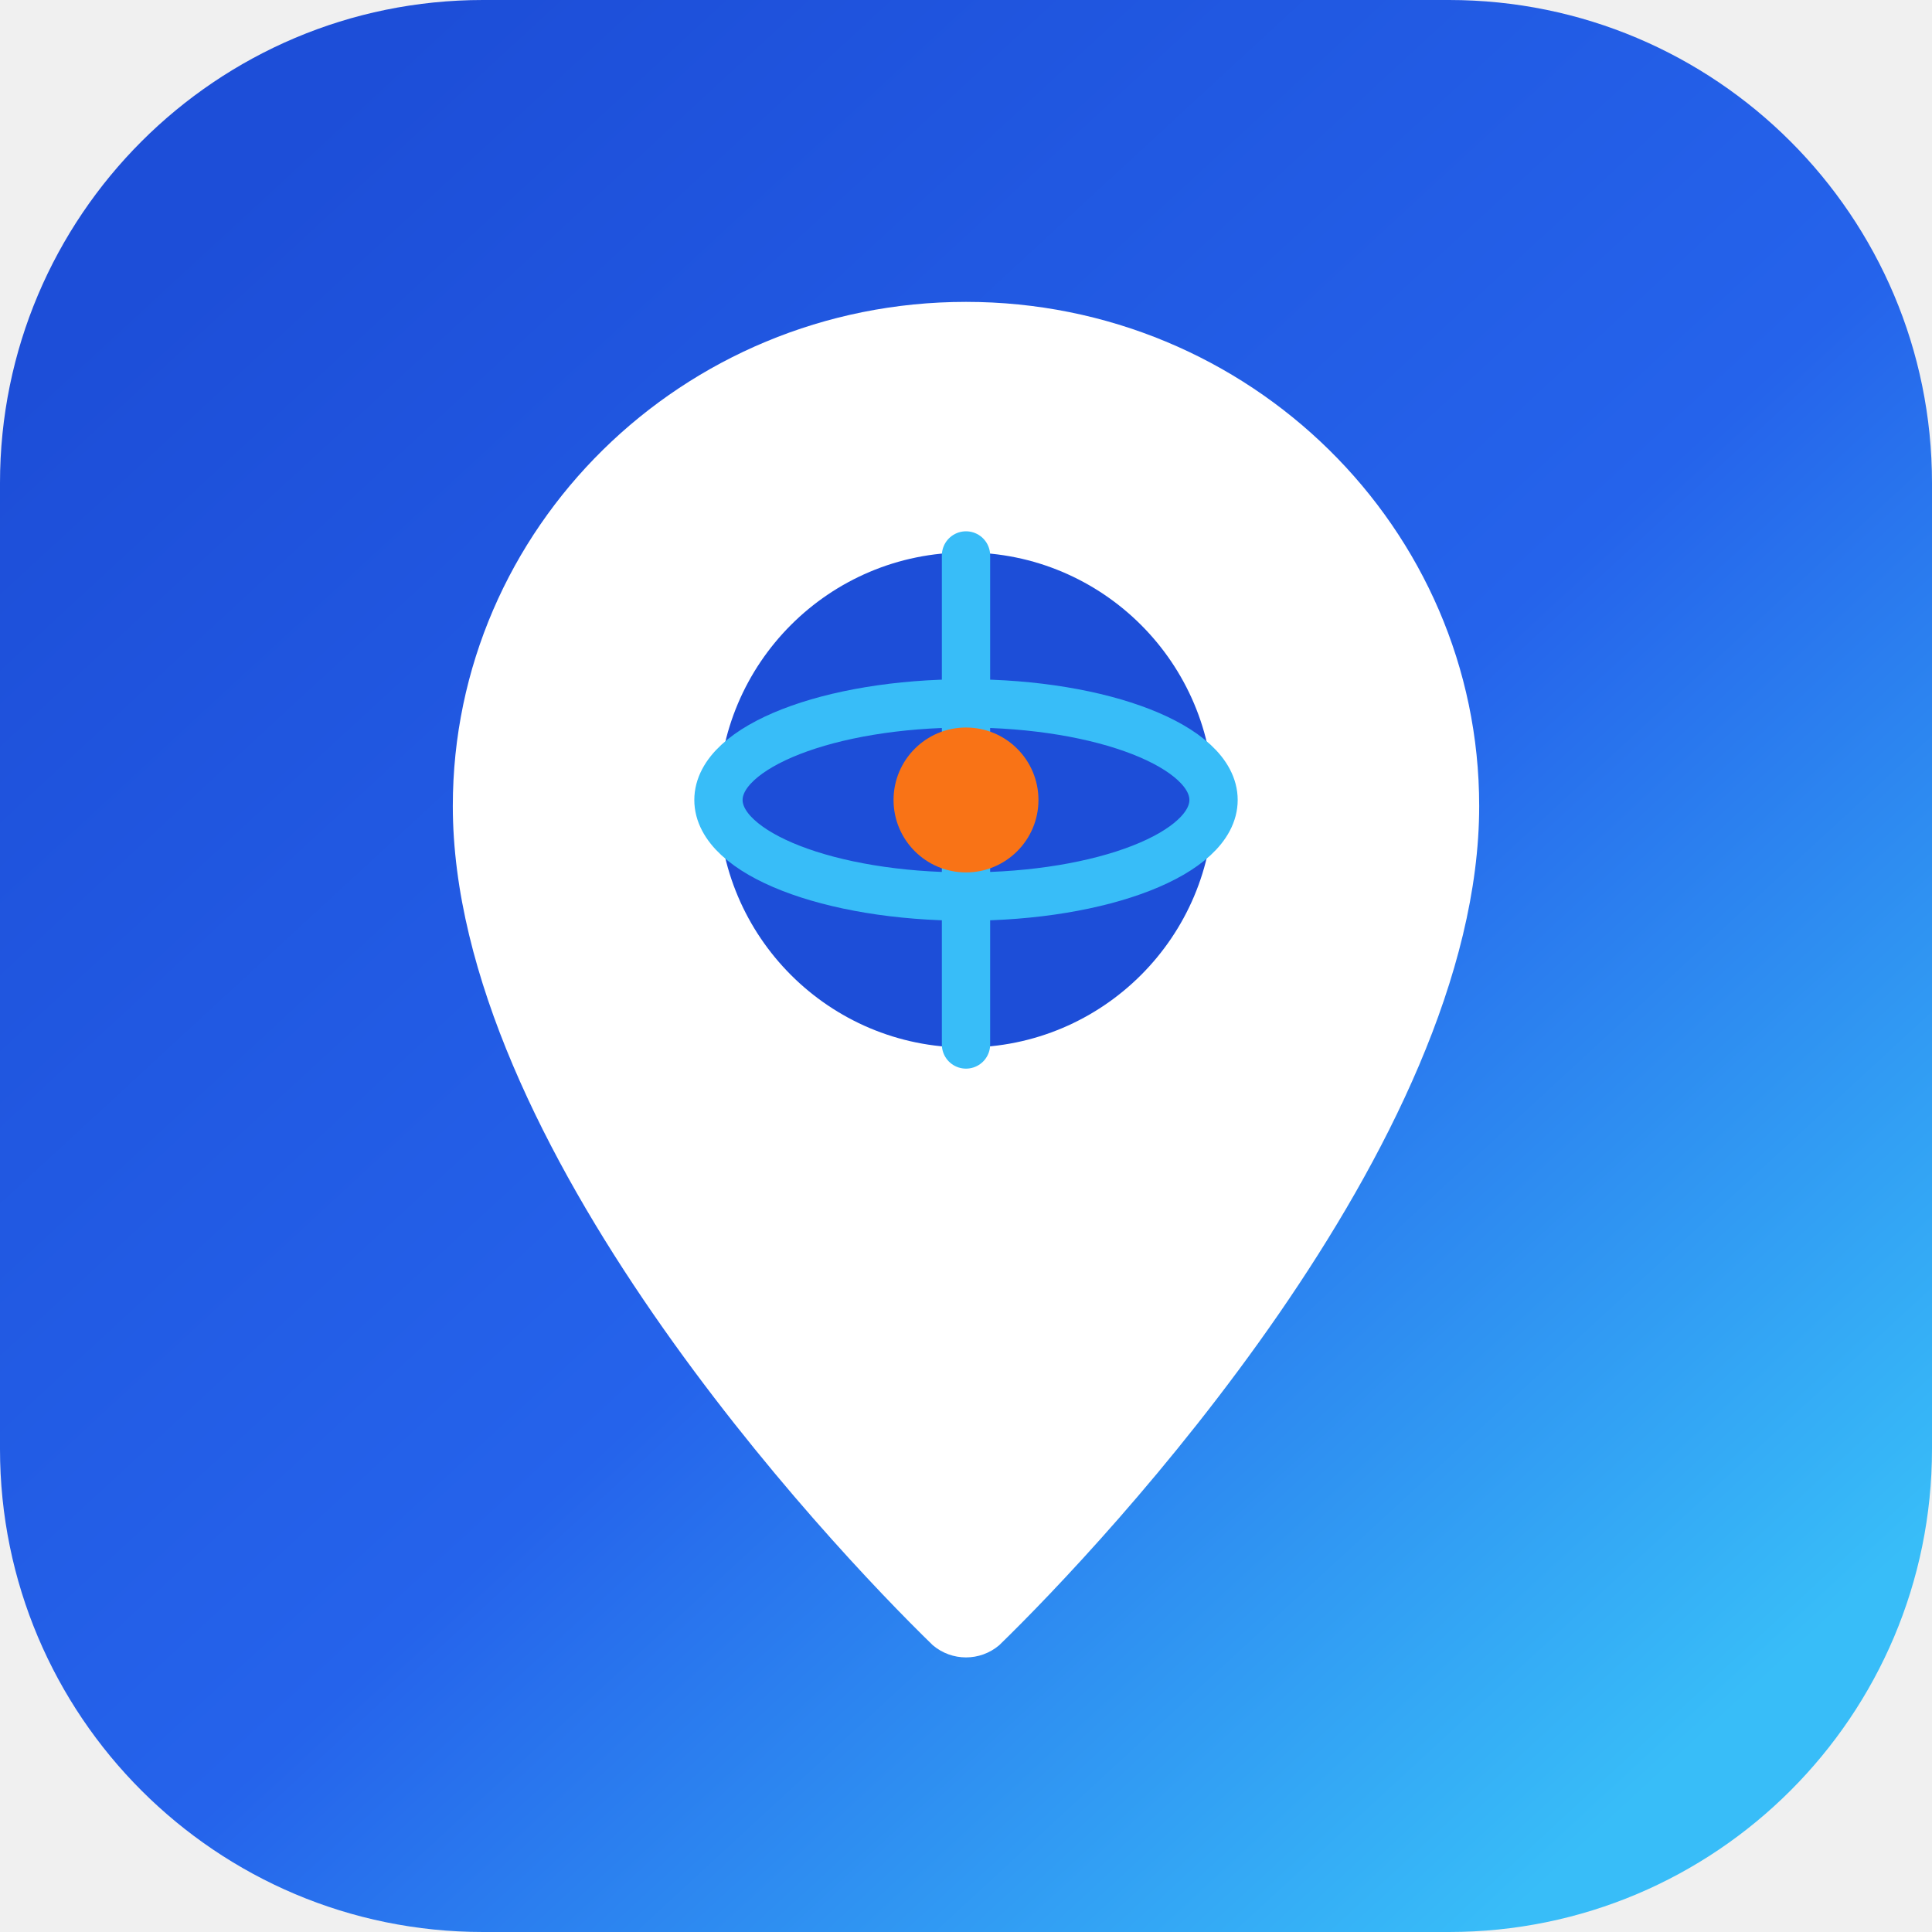
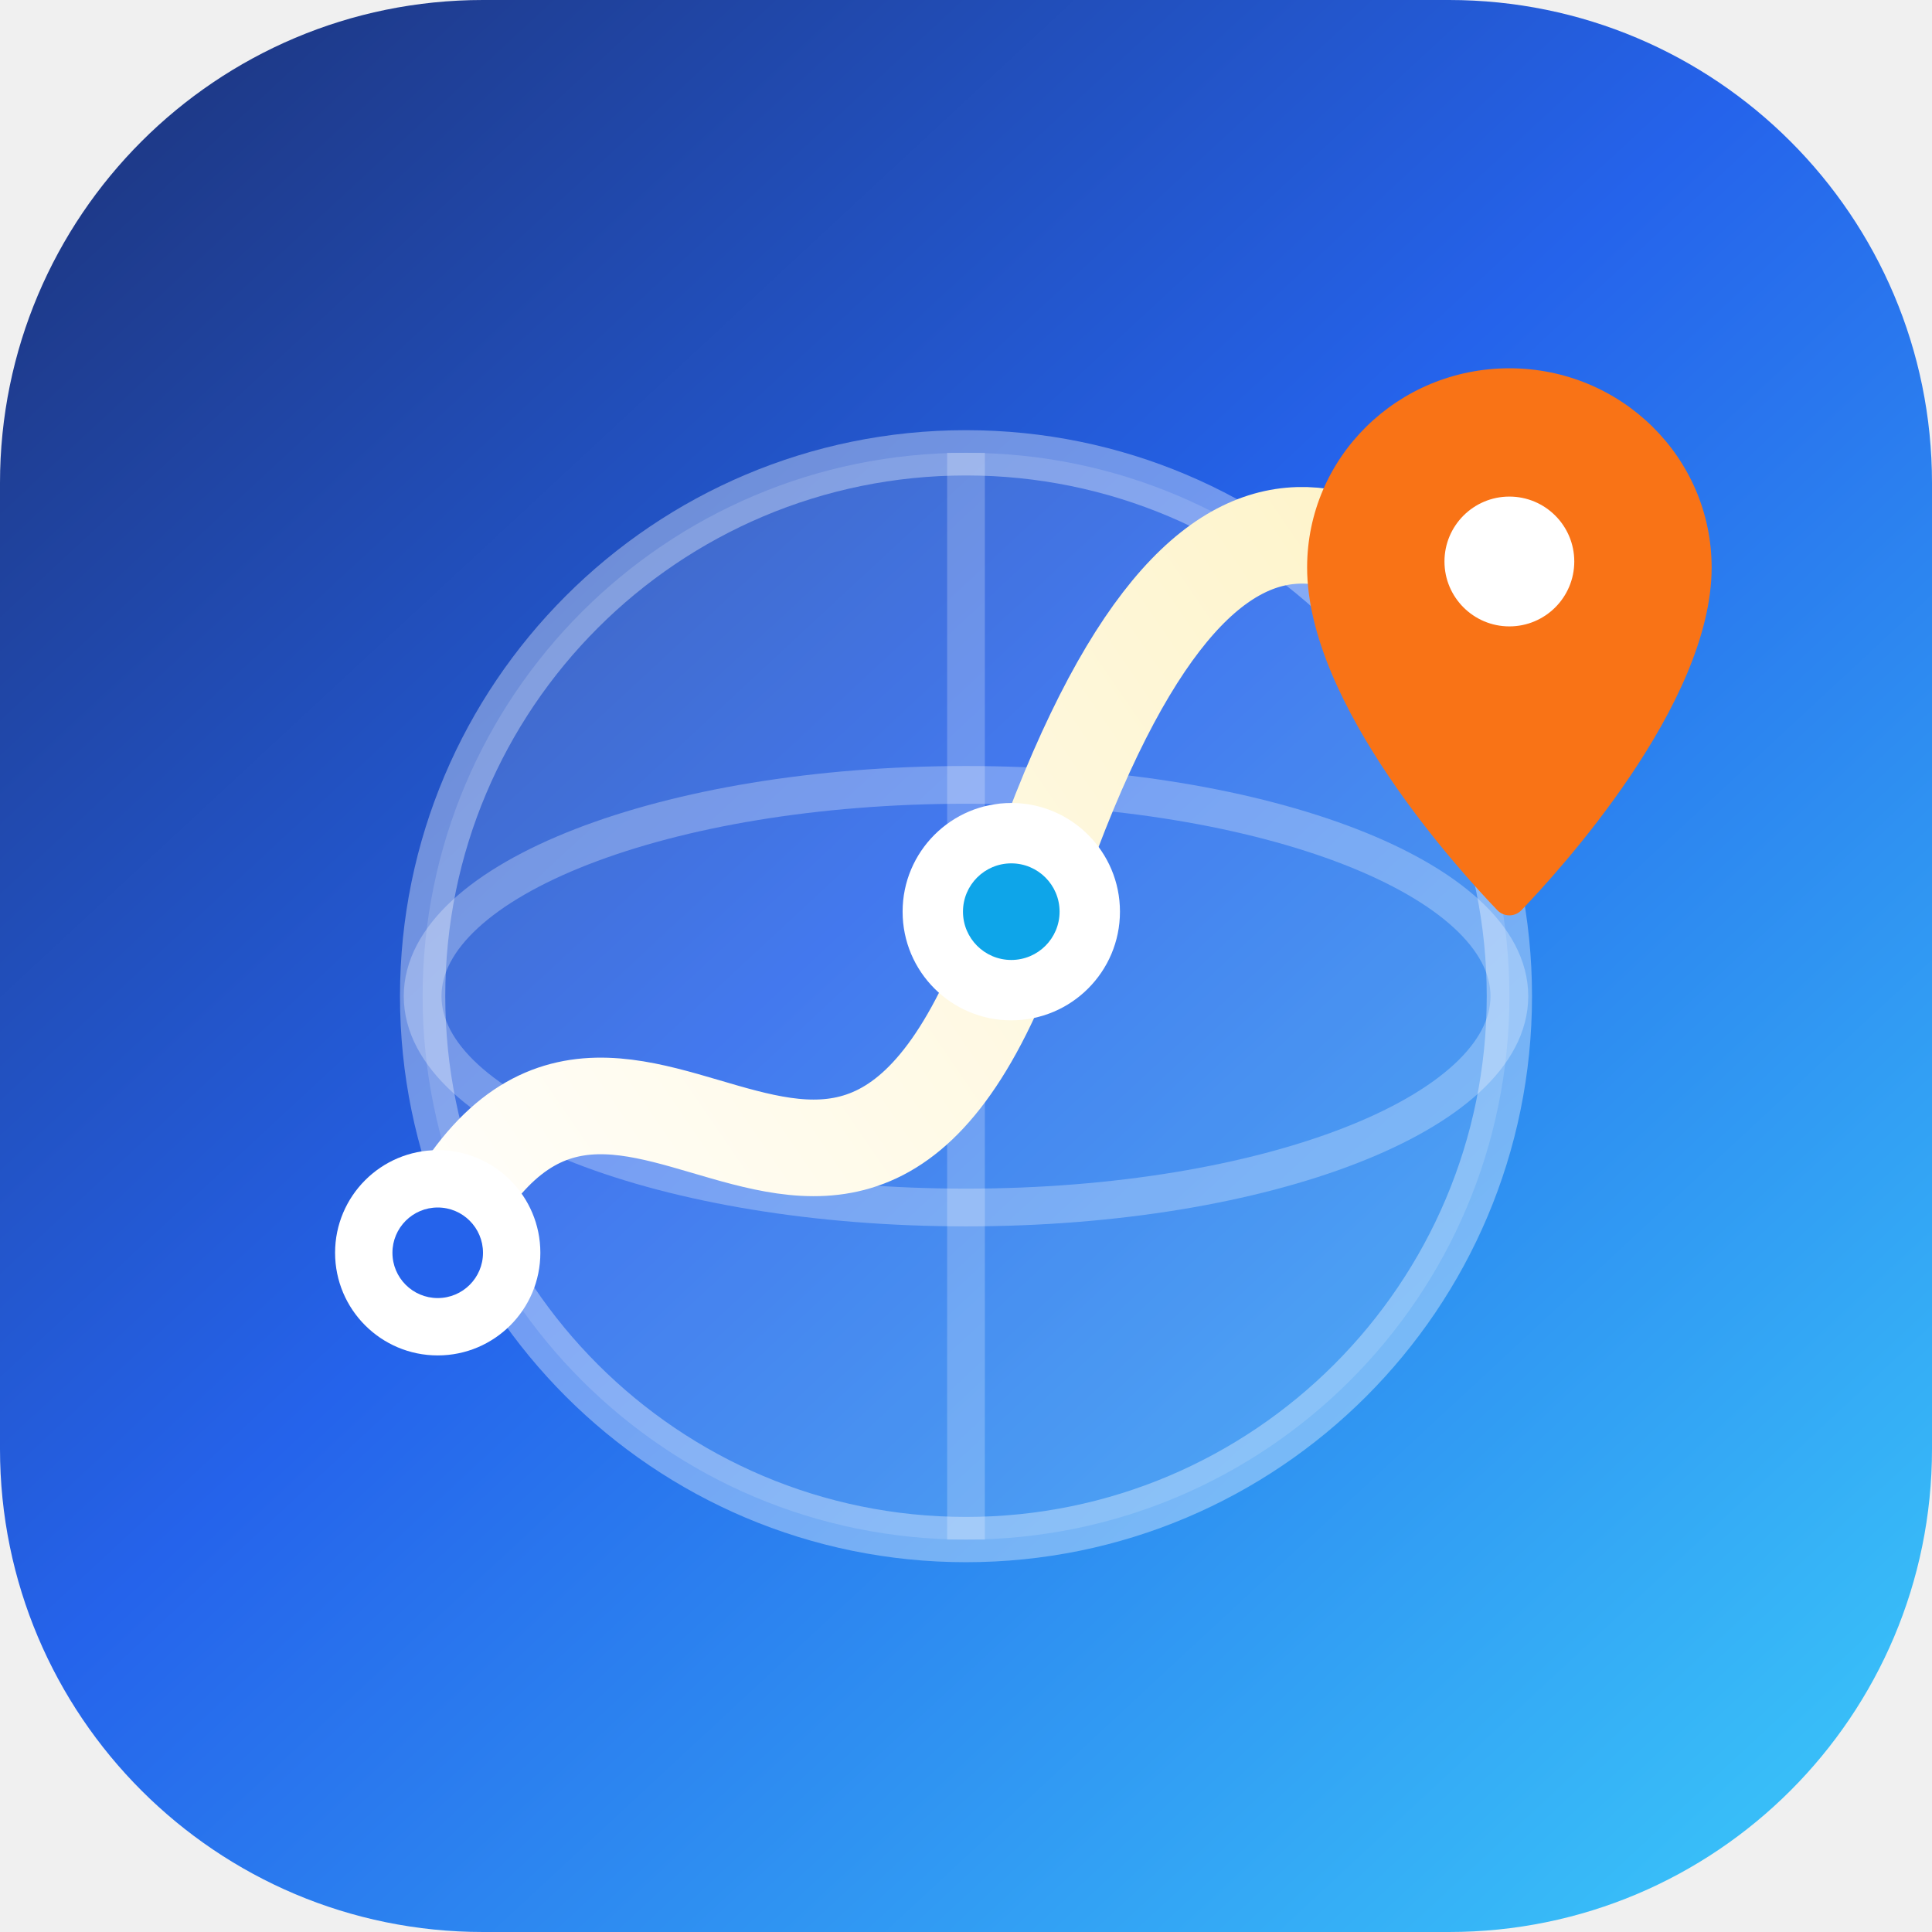
<svg xmlns="http://www.w3.org/2000/svg" width="64" height="64" viewBox="0 0 64 64" fill="none">
  <defs>
-     <linearGradient id="gi" x1="8" y1="6" x2="56" y2="58" gradientUnits="userSpaceOnUse">
-       <stop stop-color="#1D4ED8" />
-       <stop offset="0.55" stop-color="#2563EB" />
+     <linearGradient id="giBg" x1="6" y1="4" x2="58" y2="60" gradientUnits="userSpaceOnUse">
+       <stop stop-color="#1E3A8A" />
+       <stop offset="0.45" stop-color="#2563EB" />
      <stop offset="1" stop-color="#38BDF8" />
    </linearGradient>
+     <linearGradient id="giRoute" x1="12" y1="44" x2="50" y2="18" gradientUnits="userSpaceOnUse">
+       <stop stop-color="#FFFFFF" />
+       <stop offset="1" stop-color="#FEF3C7" />
+     </linearGradient>
  </defs>
-   <rect width="64" height="64" rx="16" fill="url(#gi)" />
-   <path fill="#FFFFFF" d="M32 10c-9.4 0-17 7.5-17 16.7 0 11.2 12.4 24.4 15.9 27.8a1.7 1.7 0 0 0 2.2 0C36.6 51.1 49 37.9 49 26.7 49 17.5 41.4 10 32 10Z" />
-   <circle cx="32" cy="26.5" r="8.2" fill="#1D4ED8" />
-   <ellipse cx="32" cy="26.5" rx="8.2" ry="3.2" stroke="#38BDF8" stroke-width="1.6" fill="none" />
-   <path d="M32 18.4v16.2" stroke="#38BDF8" stroke-width="1.6" stroke-linecap="round" />
-   <circle cx="32" cy="26.5" r="2.4" fill="#F97316" />
+   <rect width="64" height="64" rx="16" fill="url(#giBg)" />
+   <circle cx="32" cy="33" r="18" fill="#FFFFFF" fill-opacity="0.14" />
+   <circle cx="32" cy="33" r="18" stroke="#FFFFFF" stroke-opacity="0.35" stroke-width="1.5" />
+   <ellipse cx="32" cy="33" rx="18" ry="7" stroke="#FFFFFF" stroke-opacity="0.28" stroke-width="1.25" fill="none" />
+   <path d="M32 15v36" stroke="#FFFFFF" stroke-opacity="0.22" stroke-width="1.25" />
+   <path d="M14 42 C20 28, 28 48, 34 30 S46 18, 50 22" stroke="url(#giRoute)" stroke-width="3.2" stroke-linecap="round" stroke-linejoin="round" fill="none" />
+   <circle cx="14.5" cy="41.5" r="3.4" fill="#FFFFFF" />
+   <circle cx="14.5" cy="41.5" r="1.5" fill="#2563EB" />
+   <circle cx="33.5" cy="30.2" r="3.6" fill="#FFFFFF" />
+   <circle cx="33.5" cy="30.2" r="1.6" fill="#0EA5E9" />
+   <path fill="#F97316" d="M50 12.2c-3.7 0-6.7 2.95-6.7 6.6 0 4.55 5.1 10.1 6.3 11.35a0.55 0.55 0 0 0 .8 0C51.6 28.9 56.7 23.35 56.7 18.8c0-3.65-3-6.6-6.7-6.6Z" />
+   <circle cx="50" cy="18.6" r="2.15" fill="#FFFFFF" />
</svg>
